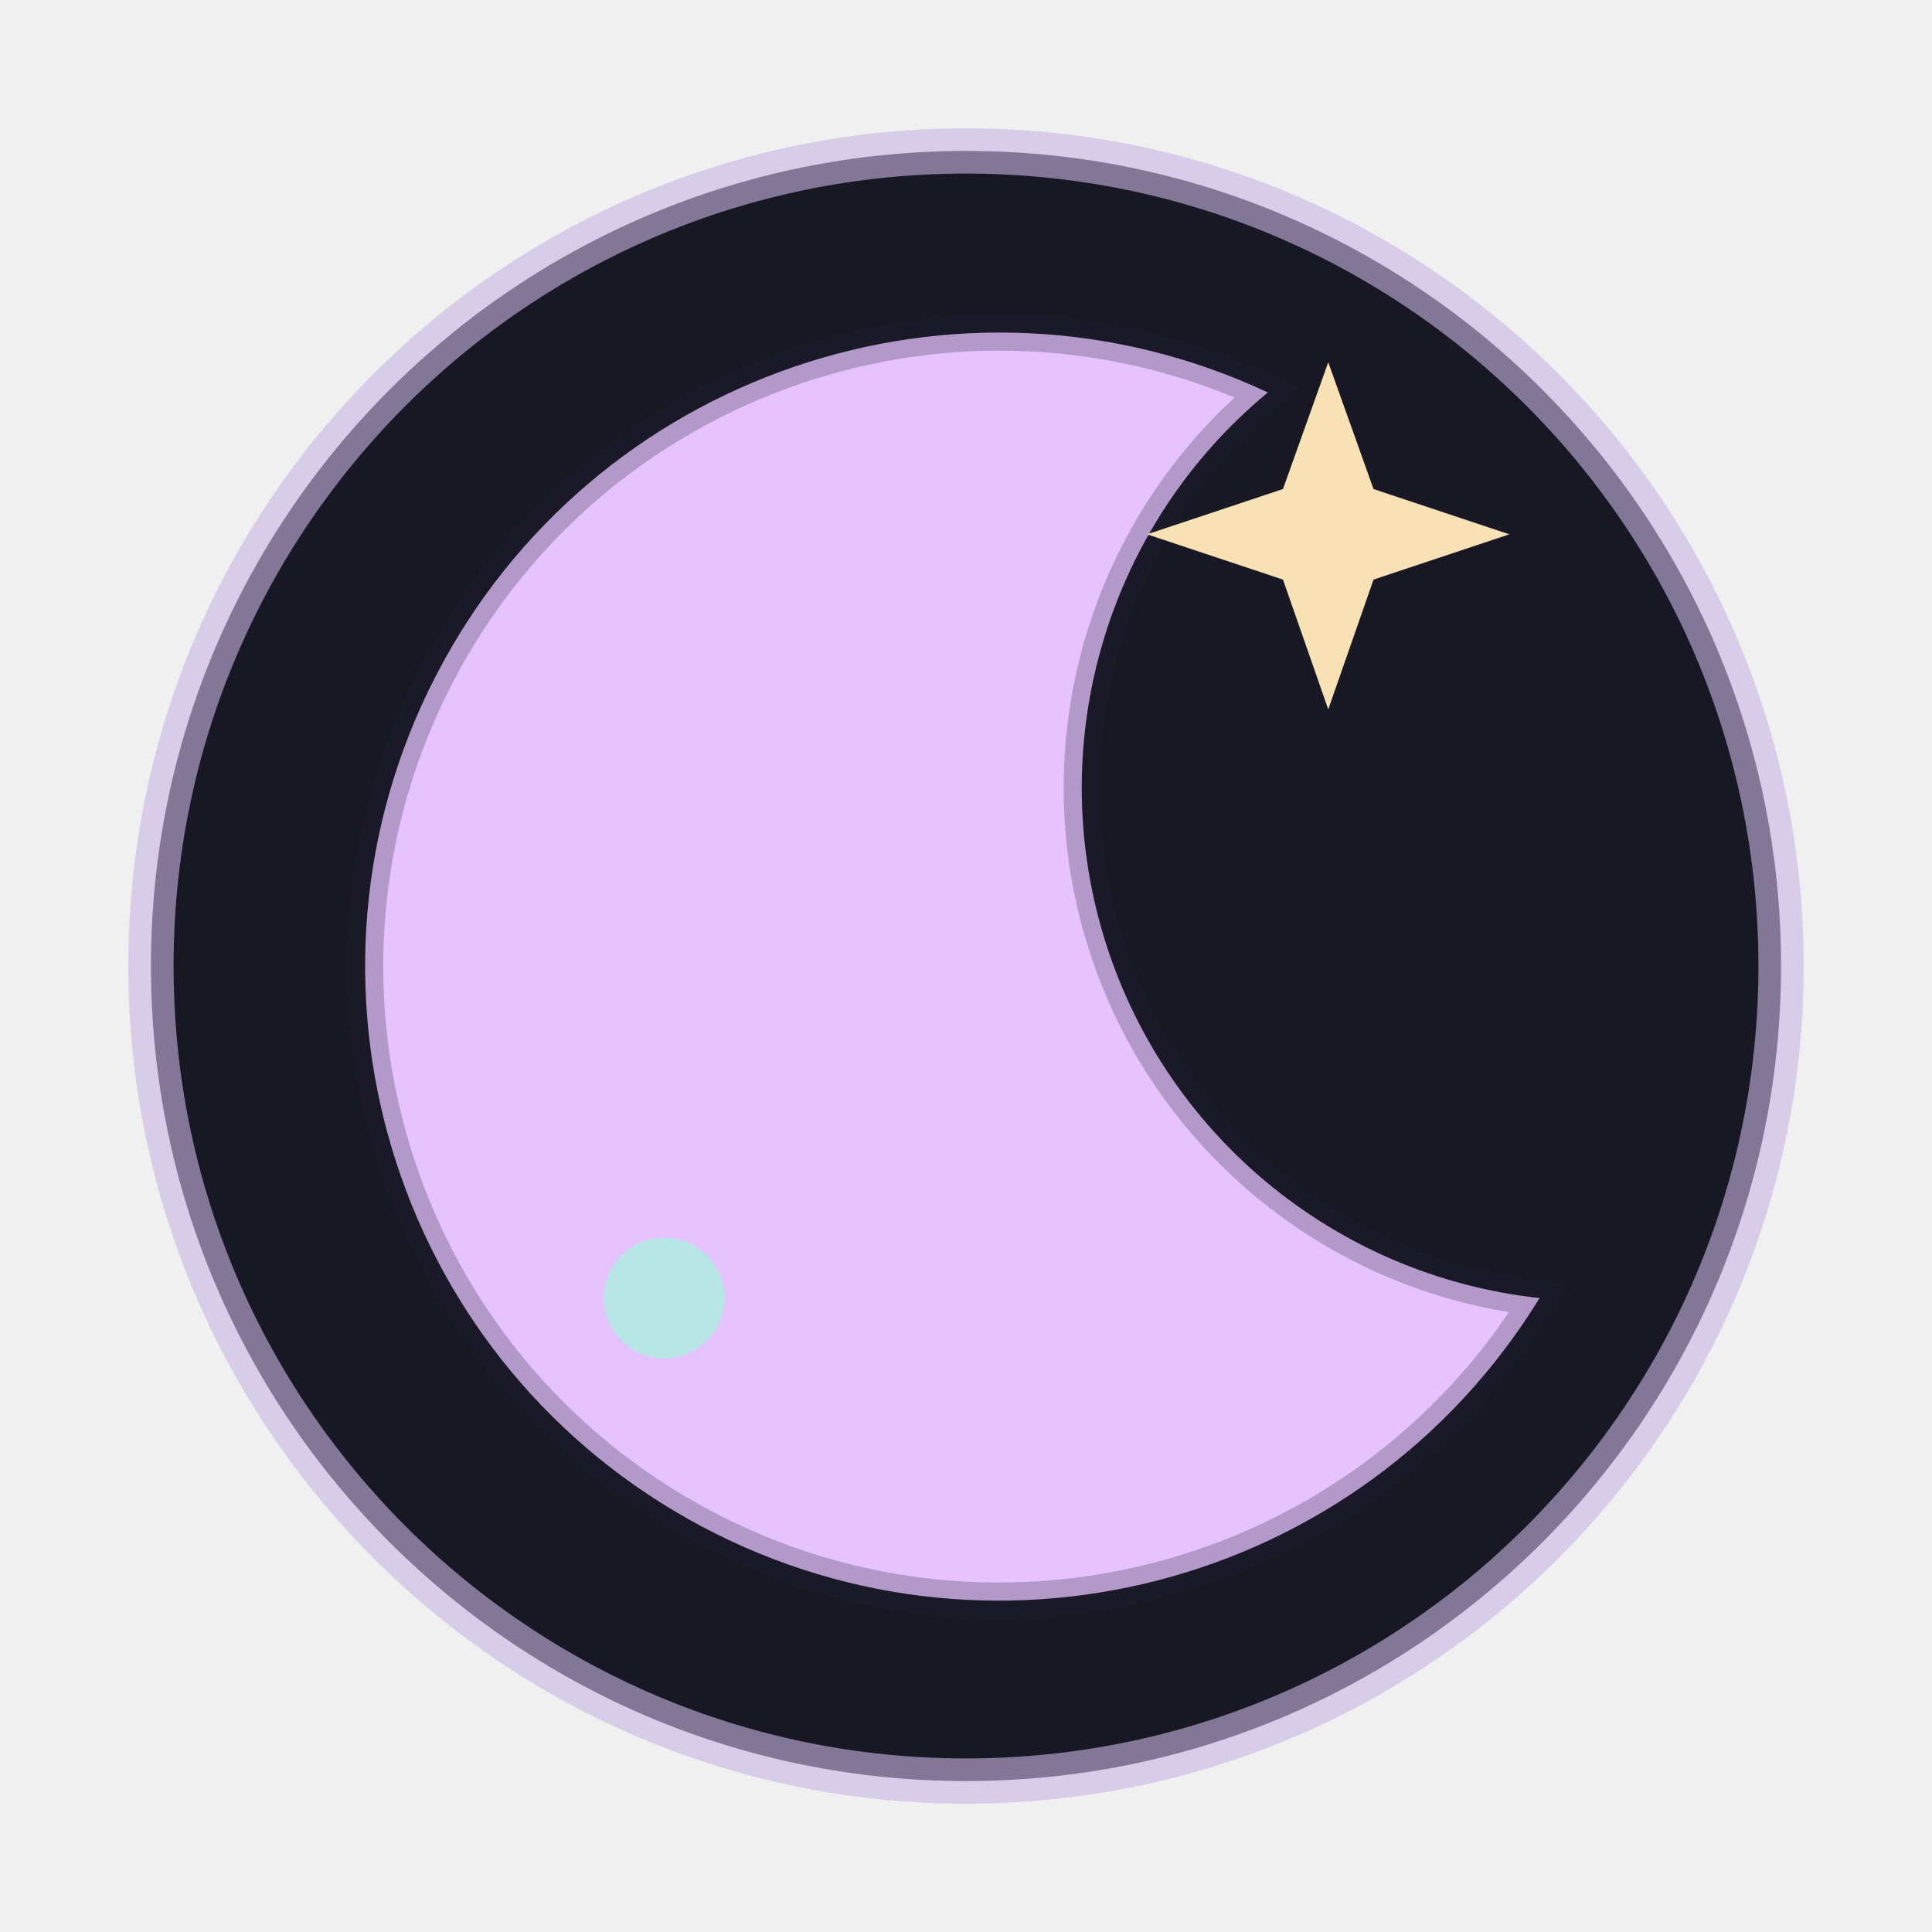
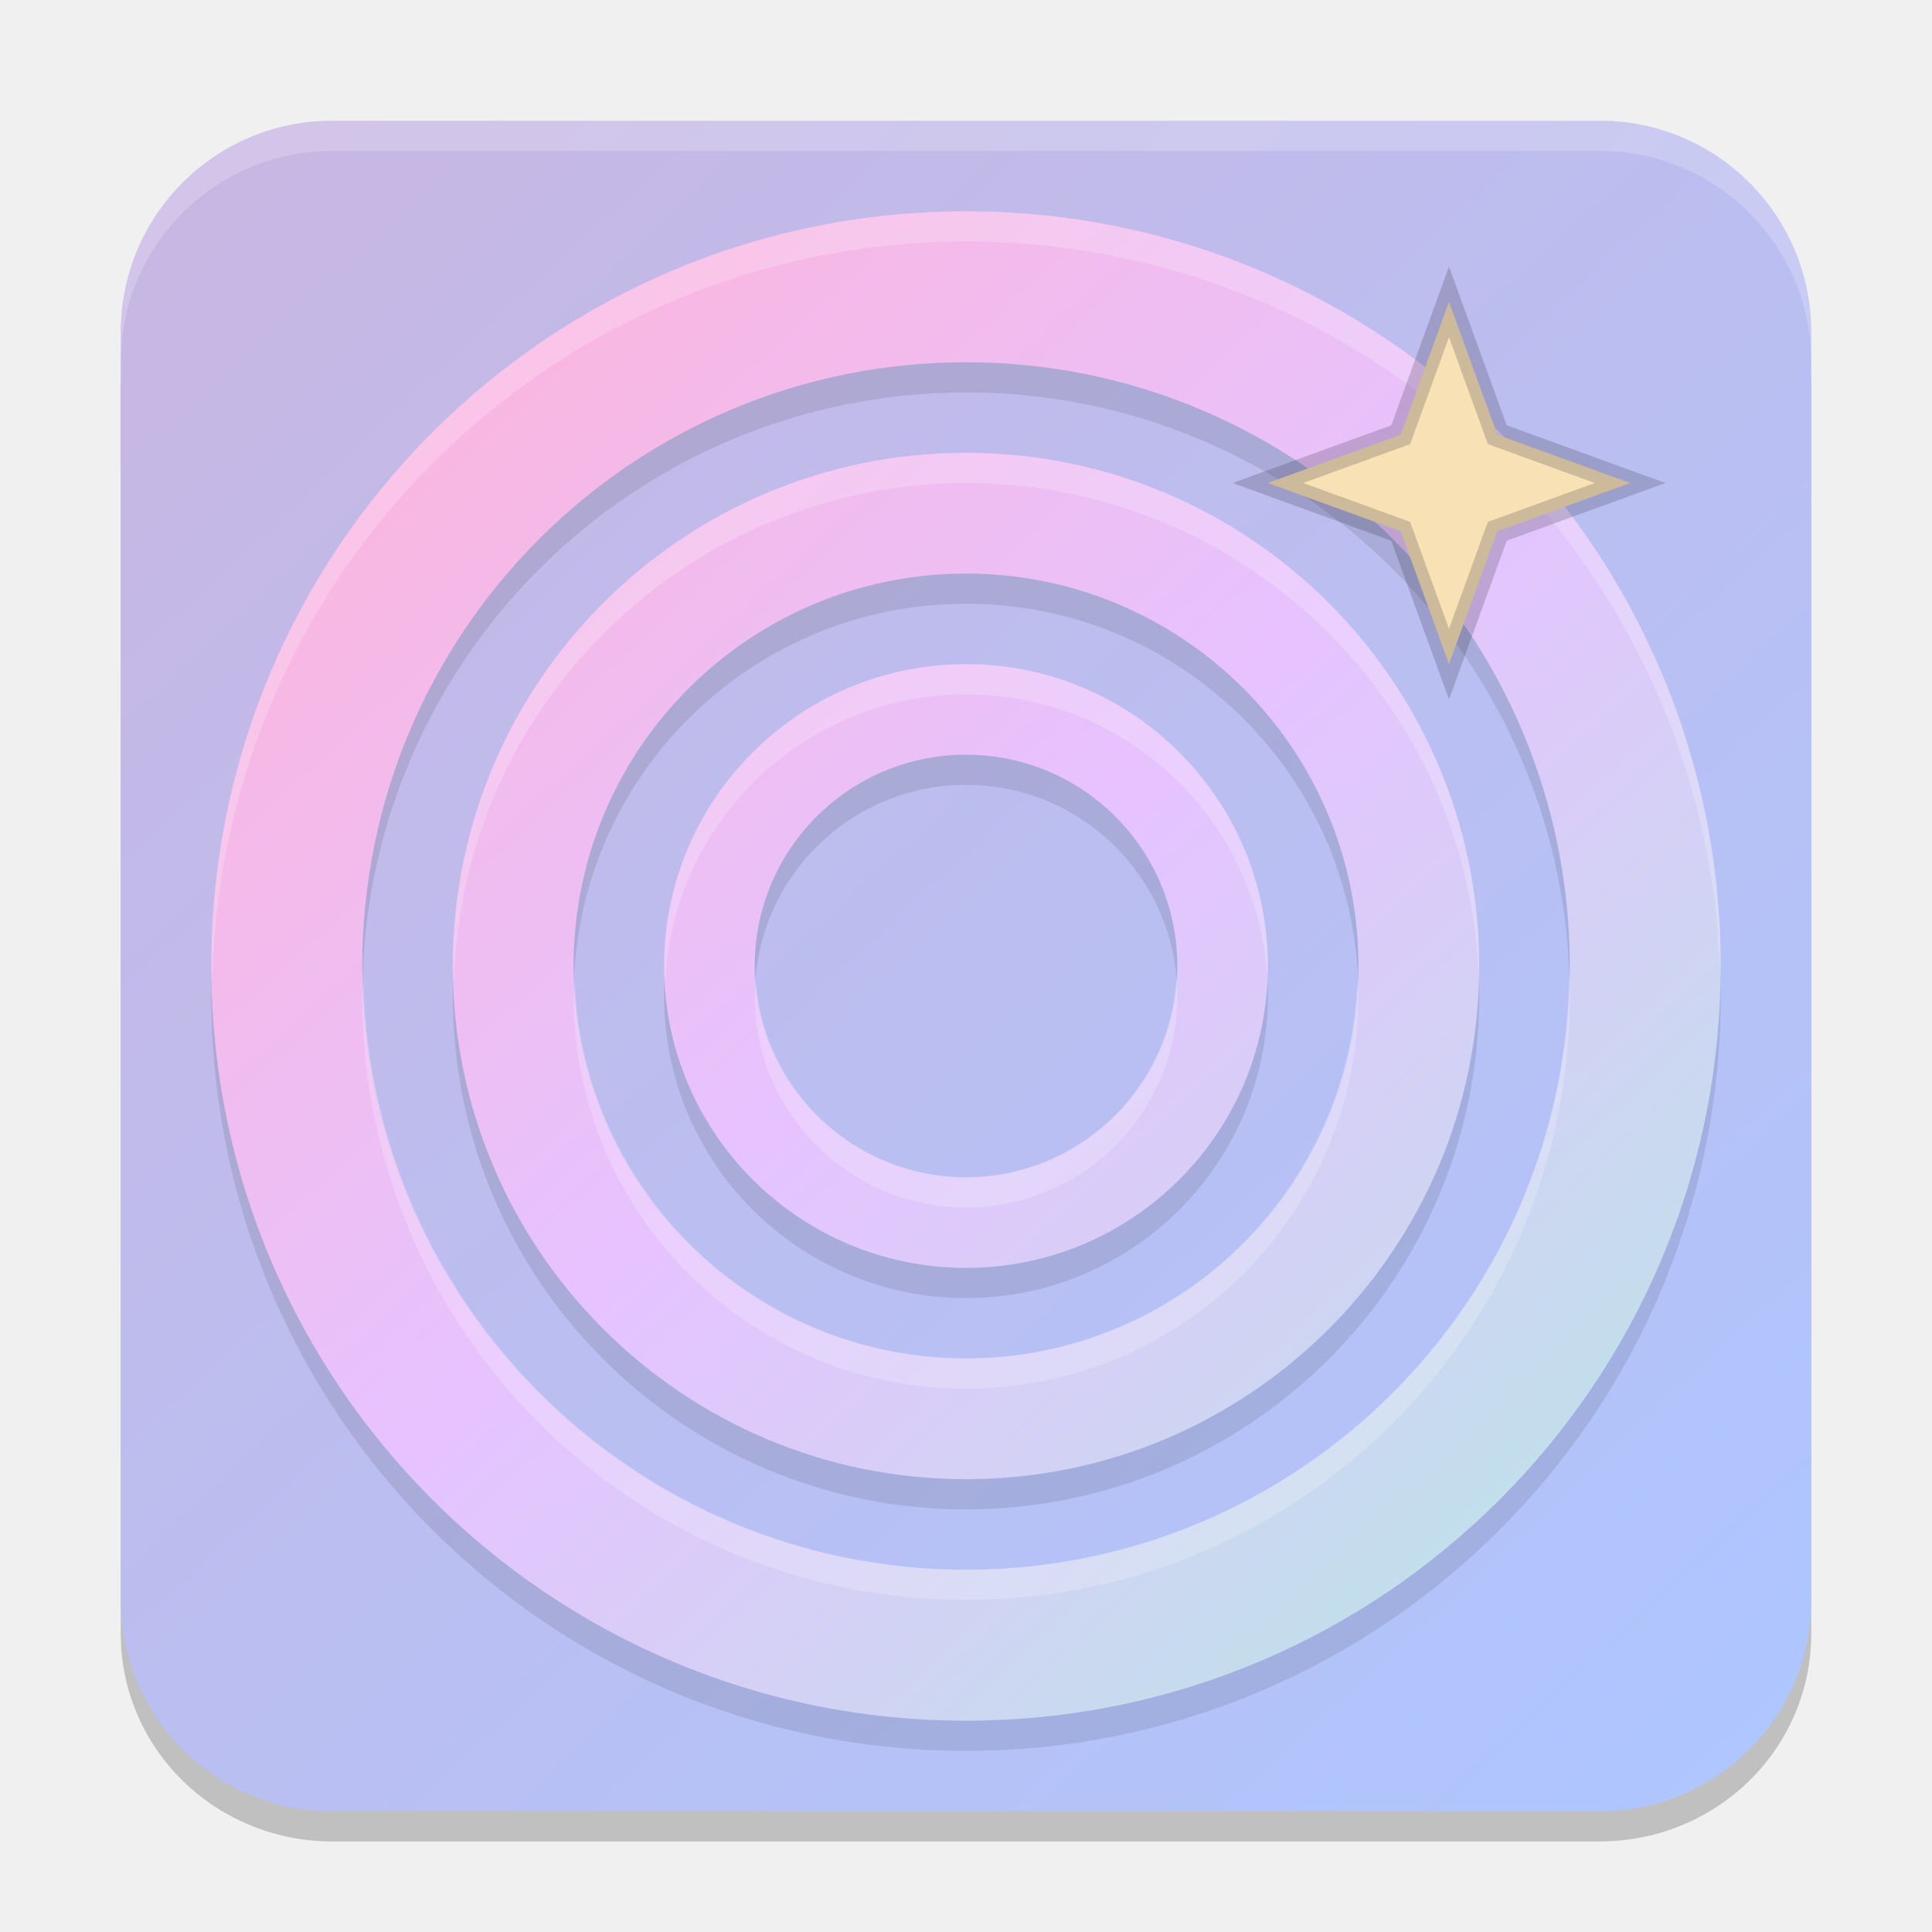
- <svg xmlns="http://www.w3.org/2000/svg" viewBox="0 0 64 64">
-   <circle cx="32" cy="32" r="27" fill="#181825" stroke="#c8b6e2" stroke-opacity=".6" stroke-width="1.5" />
-   <path d="M42 13a21 21 0 1 0 9 30 17 17 0 0 1-9-30Z" fill="#e6c3ff" stroke="#1e1e2e" stroke-opacity=".25" stroke-width="1.2" />
-   <path d="M44 12l1.5 4.2L50 17.7l-4.5 1.5L44 23.5l-1.5-4.3L38 17.7l4.5-1.5Z" fill="#f7e1b5" />
-   <circle cx="22" cy="43" r="2" fill="#b8e6e6" />
+ <svg xmlns="http://www.w3.org/2000/svg" width="64" height="64" version="1.1">
+   <defs>
+     <linearGradient id="zenbg" x1="6" y1="4" x2="58" y2="60" gradientUnits="userSpaceOnUse">
+       <stop stop-color="#c8b6e2" />
+       <stop offset="1" stop-color="#aec6ff" />
+     </linearGradient>
+     <linearGradient id="zenring" x1="10" y1="8" x2="54" y2="56" gradientUnits="userSpaceOnUse">
+       <stop stop-color="#ffb3d9" />
+       <stop offset=".5" stop-color="#e6c3ff" />
+       <stop offset="1" stop-color="#b8e6e6" />
+     </linearGradient>
+   </defs>
+   <path style="opacity:0.2" d="M 11,6 H 53 A 7,6.87 0 0 1 60,12.88 V 54.12 A 7,6.87 0 0 1 53,61 H 11 A 7,6.87 0 0 1 4,54.12 V 12.88 A 7,6.87 0 0 1 11,6 Z" />
+   <path style="fill:url(#zenbg)" d="M 11,4 H 53 A 7,7 0 0 1 60,11 V 53 A 7,7 0 0 1 53,60 H 11 A 7,7 0 0 1 4,53 V 11 A 7,7 0 0 1 11,4 Z" />
+   <path style="opacity:0.1" d="M 32,23 A 10,10 0 0 0 22,33 10,10 0 0 0 32,43 10,10 0 0 0 42,33 10,10 0 0 0 32,23 Z M 32,26 A 7,7 0 0 1 39,33 7,7 0 0 1 32,40 7,7 0 0 1 25,33 7,7 0 0 1 32,26 Z M 32,16 A 17,17 0 0 0 15,33 17,17 0 0 0 32,50 17,17 0 0 0 49,33 17,17 0 0 0 32,16 Z M 32,20 A 13,13 0 0 1 45,33 13,13 0 0 1 32,46 13,13 0 0 1 19,33 13,13 0 0 1 32,20 Z M 32,8 A 25,25 0 0 0 7,33 25,25 0 0 0 32,58 25,25 0 0 0 57,33 25,25 0 0 0 32,8 Z M 32,13 A 20,20 0 0 1 52,33 20,20 0 0 1 32,53 20,20 0 0 1 12,33 20,20 0 0 1 32,13 Z" />
+   <path style="fill:url(#zenring)" d="M 32,22 A 10,10 0 0 0 22,32 10,10 0 0 0 32,42 10,10 0 0 0 42,32 10,10 0 0 0 32,22 Z M 32,25 A 7,7 0 0 1 39,32 7,7 0 0 1 32,39 7,7 0 0 1 25,32 7,7 0 0 1 32,25 Z M 32,15 A 17,17 0 0 0 15,32 17,17 0 0 0 32,49 17,17 0 0 0 49,32 17,17 0 0 0 32,15 Z M 32,19 A 13,13 0 0 1 45,32 13,13 0 0 1 32,45 13,13 0 0 1 19,32 13,13 0 0 1 32,19 Z M 32,7 A 25,25 0 0 0 7,32 25,25 0 0 0 32,57 25,25 0 0 0 57,32 25,25 0 0 0 32,7 Z M 32,12 A 20,20 0 0 1 52,32 20,20 0 0 1 32,52 20,20 0 0 1 12,32 20,20 0 0 1 32,12 Z" />
+   <path style="fill:#ffffff;opacity:0.2" d="M 32,22 C 26.477,22 22,26.477 22,32 22.007,32.167 22.019,32.334 22.035,32.5 22.301,27.187 26.68,23.012 32,23 37.267,23.001 41.63,27.087 41.977,32.342 41.986,32.228 41.994,32.114 42,32 42,26.477 37.523,22 32,22 Z M 22.035,32.5 C 22.019,32.666 22.035,32.5 22.035,32.5 Z M 38.969,32.363 C 38.776,36.075 35.716,38.988 32,39 28.338,38.987 25.305,36.153 25.043,32.5 25.023,32.666 25.008,32.833 25,33 25,36.866 28.134,40 32,40 35.866,40 39,36.866 39,33 38.999,32.787 38.989,32.575 38.969,32.363 Z M 32,15 C 22.611,15 15,22.611 15,32 15.009,32.167 15.021,32.334 15.035,32.5 15.305,23.321 22.817,16.015 32,16 41.095,16 48.579,23.16 48.982,32.246 48.989,32.164 48.995,32.082 49,32 49,22.611 41.389,15 32,15 Z M 44.961,32.5 C 44.693,39.469 38.974,44.984 32,45 25.026,44.984 19.307,39.469 19.039,32.5 19.023,32.666 19.01,32.833 19,33 19,40.18 24.82,46 32,46 39.18,46 45,40.18 45,33 44.99,32.833 44.977,32.666 44.961,32.5 Z M 32,7 C 18.193,7 7,18.193 7,32 7.01,32.167 7.022,32.333 7.035,32.5 7.307,18.902 18.399,8.016 32,8 45.513,8.003 56.577,18.743 56.982,32.25 56.989,32.167 56.995,32.083 57,32 57,18.193 45.807,7 32,7 Z M 51.98,32.256 C 51.84,43.194 42.939,51.99 32,52 21.162,51.982 12.31,43.335 12.039,32.5 12.024,32.666 12.011,32.833 12,33 12,44.046 20.954,53 32,53 43.046,53 52,44.046 52,33 51.998,32.752 51.991,32.504 51.98,32.256 Z" />
+   <path style="fill:#ffffff;opacity:0.2" d="M 11 4 A 7 7 0 0 0 4 11 L 4 12 A 7 7 0 0 1 11 5 L 53 5 A 7 7 0 0 1 60 12 L 60 11 A 7 7 0 0 0 53 4 L 11 4 z" />
+   <path d="M48 10l1.6 4.4L54 16l-4.4 1.6L48 22l-1.6-4.4L42 16l4.4-1.6Z" fill="#f7e1b5" stroke="#1e1e2e" stroke-opacity=".2" stroke-width=".8" />
</svg>
